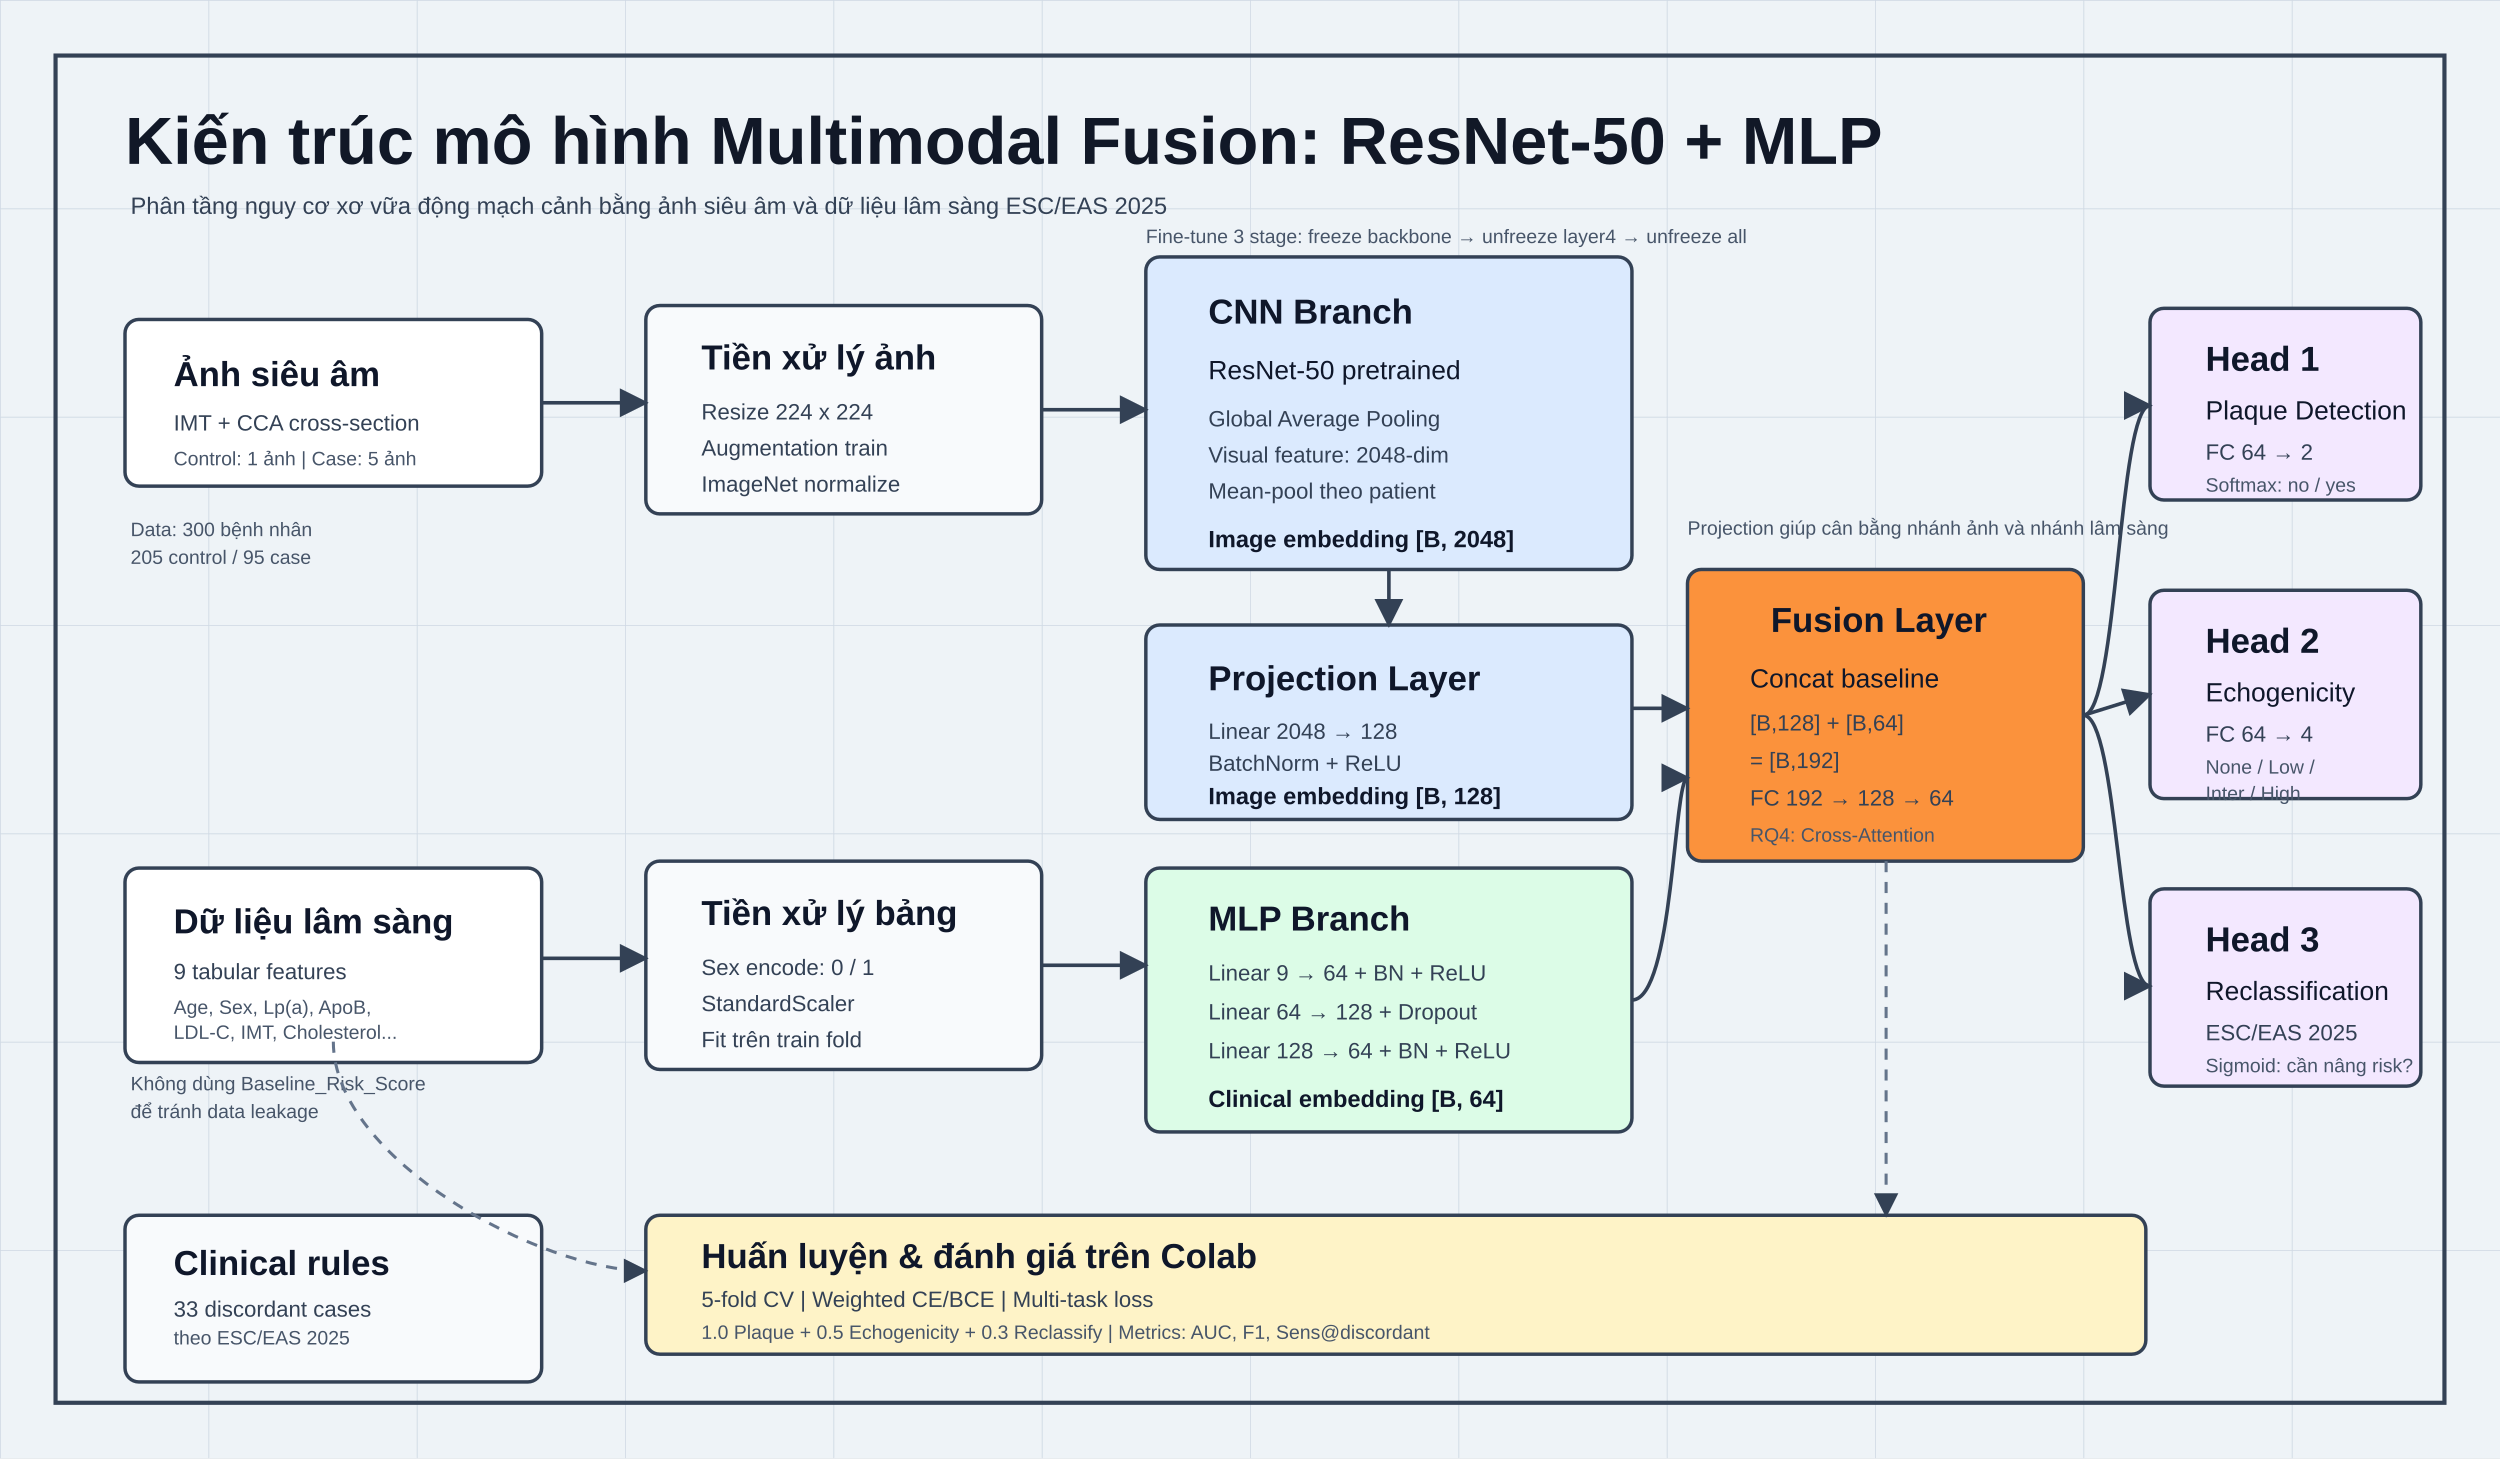
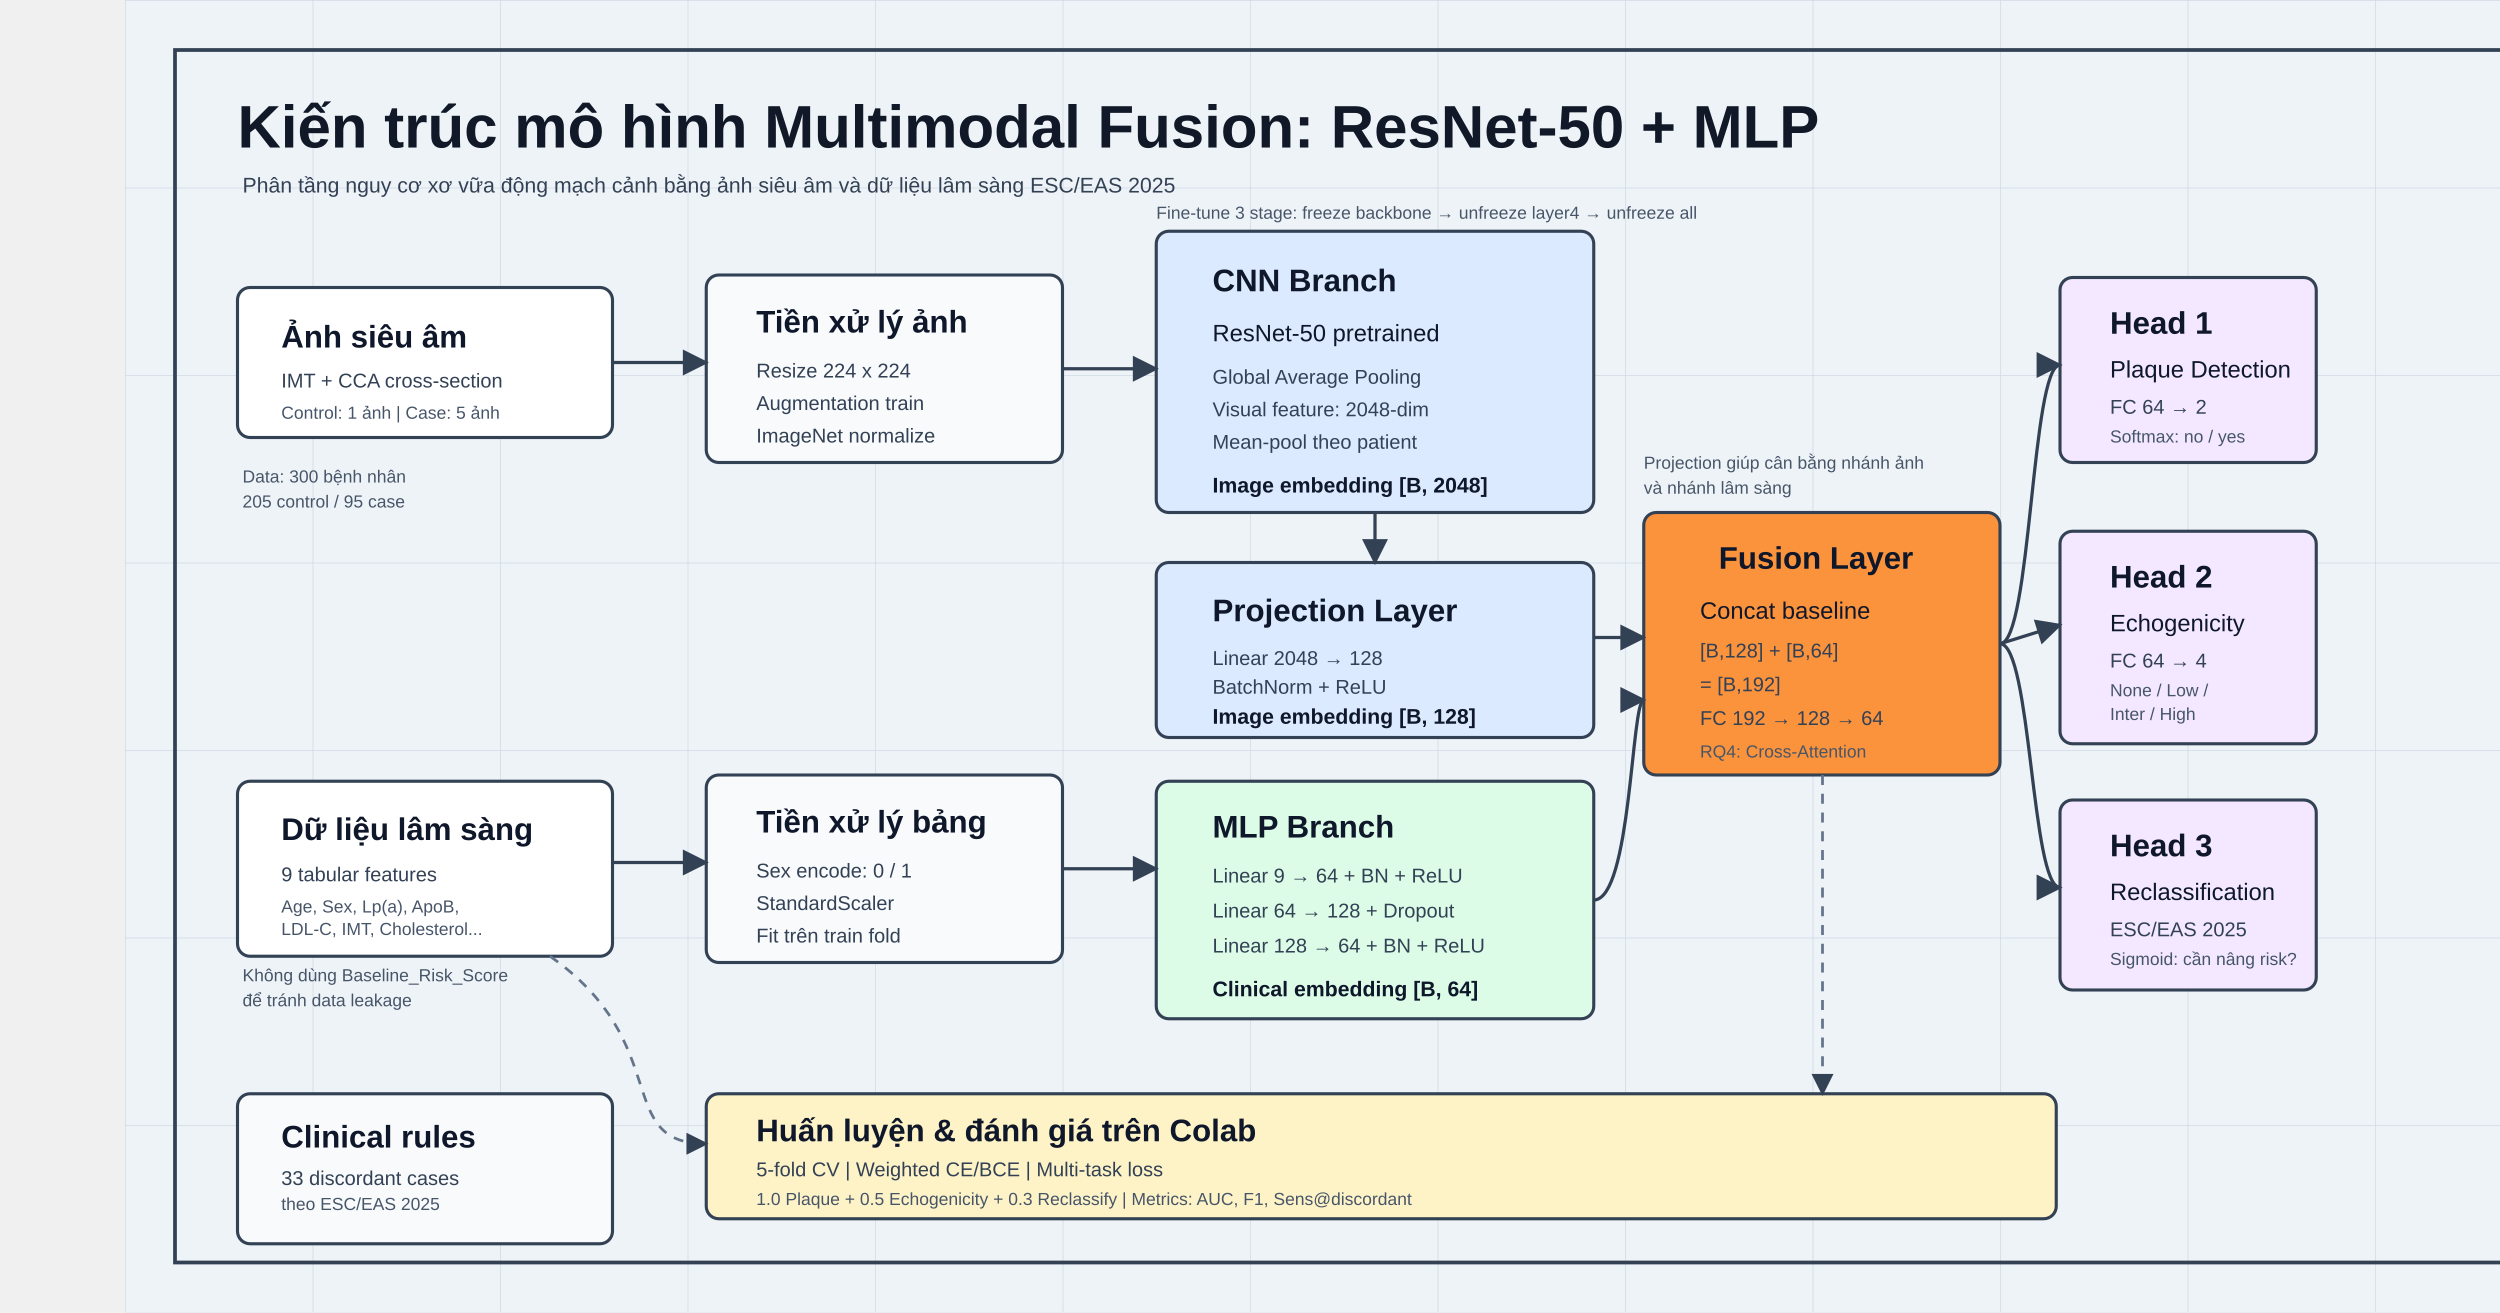
- <svg xmlns="http://www.w3.org/2000/svg" width="1800" height="1050" viewBox="0 0 1800 1050">
+ <svg xmlns="http://www.w3.org/2000/svg" width="2000" height="1050" viewBox="0 0 1800 1050">
  <defs>
    <pattern id="grid" width="150" height="150" patternUnits="userSpaceOnUse">
      <path d="M 150 0 L 0 0 0 150" fill="none" stroke="#cbd5e1" stroke-width="1.1" />
    </pattern>
    <marker id="arrow" viewBox="0 0 10 10" refX="9" refY="5" markerWidth="8" markerHeight="8" orient="auto-start-reverse">
      <path d="M 0 0 L 10 5 L 0 10 z" fill="#334155" />
    </marker>
    <style>
      .bg { fill: #eef3f7; }
      .grid { fill: url(#grid); opacity: 0.9; }
      .frame { fill: none; stroke: #334155; stroke-width: 3; }
      .title { font: 700 48px Arial, Helvetica, sans-serif; fill: #111827; }
      .subtitle { font: 500 17px Arial, Helvetica, sans-serif; fill: #334155; }
      .section { font: 700 25px Arial, Helvetica, sans-serif; fill: #0f172a; }
      .text { font: 500 19px Arial, Helvetica, sans-serif; fill: #0f172a; }
      .small { font: 500 16px Arial, Helvetica, sans-serif; fill: #334155; }
      .tiny { font: 500 14px Arial, Helvetica, sans-serif; fill: #475569; }
      .label { font: 700 17px Arial, Helvetica, sans-serif; fill: #0f172a; }
      .box { stroke: #334155; stroke-width: 2.5; rx: 10; ry: 10; }
      .input { fill: #ffffff; }
      .aux { fill: #f8fafc; }
      .image { fill: #dbeafe; }
      .clinical { fill: #dcfce7; }
      .fusion { fill: #fb923c; }
      .head { fill: #f3e8ff; }
      .eval { fill: #fef3c7; }
      .arrow { fill: none; stroke: #334155; stroke-width: 2.6; marker-end: url(#arrow); }
      .dashed { fill: none; stroke: #64748b; stroke-width: 2.2; stroke-dasharray: 8 7; marker-end: url(#arrow); }
    </style>
  </defs>
-   <rect class="bg" x="0" y="0" width="1800" height="1050" />
-   <rect class="grid" x="0" y="0" width="1800" height="1050" />
-   <rect class="frame" x="40" y="40" width="1720" height="970" />
+   <rect class="bg" x="0" y="0" width="2000" height="1050" />
+   <rect class="grid" x="0" y="0" width="2000" height="1050" />
+   <rect class="frame" x="40" y="40" width="1920" height="970" />
  <text class="title" x="90" y="118">Kiến trúc mô hình Multimodal Fusion: ResNet-50 + MLP</text>
  <text class="subtitle" x="94" y="154">Phân tầng nguy cơ xơ vữa động mạch cảnh bằng ảnh siêu âm và dữ liệu lâm sàng ESC/EAS 2025</text>
  <rect class="box input" x="90" y="230" width="300" height="120" />
  <text class="section" x="125" y="278">Ảnh siêu âm</text>
  <text class="small" x="125" y="310">IMT + CCA cross-section</text>
  <text class="tiny" x="125" y="335">Control: 1 ảnh | Case: 5 ảnh</text>
  <text class="tiny" x="94" y="386">Data: 300 bệnh nhân</text>
  <text class="tiny" x="94" y="406">205 control / 95 case</text>
  <rect class="box input" x="90" y="625" width="300" height="140" />
  <text class="section" x="125" y="672">Dữ liệu lâm sàng</text>
  <text class="small" x="125" y="705">9 tabular features</text>
  <text class="tiny" x="125" y="730">Age, Sex, Lp(a), ApoB,</text>
  <text class="tiny" x="125" y="748">LDL-C, IMT, Cholesterol...</text>
  <text class="tiny" x="94" y="785">Không dùng Baseline_Risk_Score</text>
  <text class="tiny" x="94" y="805">để tránh data leakage</text>
  <rect class="box aux" x="465" y="220" width="285" height="150" />
  <text class="section" x="505" y="266">Tiền xử lý ảnh</text>
  <text class="small" x="505" y="302">Resize 224 x 224</text>
  <text class="small" x="505" y="328">Augmentation train</text>
  <text class="small" x="505" y="354">ImageNet normalize</text>
  <rect class="box aux" x="465" y="620" width="285" height="150" />
  <text class="section" x="505" y="666">Tiền xử lý bảng</text>
  <text class="small" x="505" y="702">Sex encode: 0 / 1</text>
  <text class="small" x="505" y="728">StandardScaler</text>
  <text class="small" x="505" y="754">Fit trên train fold</text>
  <text class="tiny" x="825" y="175">Fine-tune 3 stage: freeze backbone → unfreeze layer4 → unfreeze all</text>
  <rect class="box image" x="825" y="185" width="350" height="225" />
  <text class="section" x="870" y="233">CNN Branch</text>
  <text class="text" x="870" y="273">ResNet-50 pretrained</text>
  <text class="small" x="870" y="307">Global Average Pooling</text>
  <text class="small" x="870" y="333">Visual feature: 2048-dim</text>
  <text class="small" x="870" y="359">Mean-pool theo patient</text>
  <text class="label" x="870" y="394">Image embedding [B, 2048]</text>
  <rect class="box image" x="825" y="450" width="350" height="140" />
  <text class="section" x="870" y="497">Projection Layer</text>
  <text class="small" x="870" y="532">Linear 2048 → 128</text>
  <text class="small" x="870" y="555">BatchNorm + ReLU</text>
  <text class="label" x="870" y="579">Image embedding [B, 128]</text>
  <rect class="box clinical" x="825" y="625" width="350" height="190" />
  <text class="section" x="870" y="670">MLP Branch</text>
  <text class="small" x="870" y="706">Linear 9 → 64 + BN + ReLU</text>
  <text class="small" x="870" y="734">Linear 64 → 128 + Dropout</text>
  <text class="small" x="870" y="762">Linear 128 → 64 + BN + ReLU</text>
  <text class="label" x="870" y="797">Clinical embedding [B, 64]</text>
-   <text class="tiny" x="1215" y="385">Projection giúp cân bằng nhánh ảnh và nhánh lâm sàng</text>
+   <text class="tiny" x="1215" y="375">Projection giúp cân bằng nhánh ảnh</text>
+   <text class="tiny" x="1215" y="395">và nhánh lâm sàng</text>
  <rect class="box fusion" x="1215" y="410" width="285" height="210" />
  <text class="section" x="1275" y="455">Fusion Layer</text>
  <text class="text" x="1260" y="495">Concat baseline</text>
  <text class="small" x="1260" y="526">[B,128] + [B,64]</text>
  <text class="small" x="1260" y="553">= [B,192]</text>
  <text class="small" x="1260" y="580">FC 192 → 128 → 64</text>
  <text class="tiny" x="1260" y="606">RQ4: Cross-Attention</text>
-   <rect class="box head" x="1548" y="222" width="195" height="138" />
+   <rect class="box head" x="1548" y="222" width="205" height="148" />
  <text class="section" x="1588" y="267">Head 1</text>
  <text class="text" x="1588" y="302">Plaque Detection</text>
  <text class="small" x="1588" y="331">FC 64 → 2</text>
  <text class="tiny" x="1588" y="354">Softmax: no / yes</text>
-   <rect class="box head" x="1548" y="425" width="195" height="150" />
+   <rect class="box head" x="1548" y="425" width="205" height="170" />
  <text class="section" x="1588" y="470">Head 2</text>
  <text class="text" x="1588" y="505">Echogenicity</text>
  <text class="small" x="1588" y="534">FC 64 → 4</text>
  <text class="tiny" x="1588" y="557">None / Low /</text>
  <text class="tiny" x="1588" y="576">Inter / High</text>
-   <rect class="box head" x="1548" y="640" width="195" height="142" />
+   <rect class="box head" x="1548" y="640" width="205" height="152" />
  <text class="section" x="1588" y="685">Head 3</text>
  <text class="text" x="1588" y="720">Reclassification</text>
  <text class="small" x="1588" y="749">ESC/EAS 2025</text>
  <text class="tiny" x="1588" y="772">Sigmoid: cần nâng risk?</text>
  <rect class="box aux" x="90" y="875" width="300" height="120" />
  <text class="section" x="125" y="918">Clinical rules</text>
  <text class="small" x="125" y="948">33 discordant cases</text>
  <text class="tiny" x="125" y="968">theo ESC/EAS 2025</text>
  <rect class="box eval" x="465" y="875" width="1080" height="100" />
  <text class="section" x="505" y="913">Huấn luyện &amp; đánh giá trên Colab</text>
  <text class="small" x="505" y="941">5-fold CV | Weighted CE/BCE | Multi-task loss</text>
  <text class="tiny" x="505" y="964">1.0 Plaque + 0.5 Echogenicity + 0.3 Reclassify | Metrics: AUC, F1, Sens@discordant</text>
  <path class="arrow" d="M 390 290 L 465 290" />
  <path class="arrow" d="M 750 295 L 825 295" />
  <path class="arrow" d="M 1000 410 L 1000 450" />
  <path class="arrow" d="M 1175 510 L 1215 510" />
  <path class="arrow" d="M 390 690 L 465 690" />
  <path class="arrow" d="M 750 695 L 825 695" />
  <path class="arrow" d="M 1175 720 C 1205 720 1205 560 1215 560" />
  <path class="arrow" d="M 1500 515 C 1525 515 1525 292 1548 292" />
  <path class="arrow" d="M 1500 515 L 1548 500" />
  <path class="arrow" d="M 1500 515 C 1525 515 1525 710 1548 710" />
-   <path class="dashed" d="M 240 750 C 240 835 390 915 465 915" />
+   <path class="dashed" d="M 340 765 C 440 835 390 915 465 915" />
  <path class="dashed" d="M 1358 620 C 1358 760 1358 825 1358 875" />
</svg>
